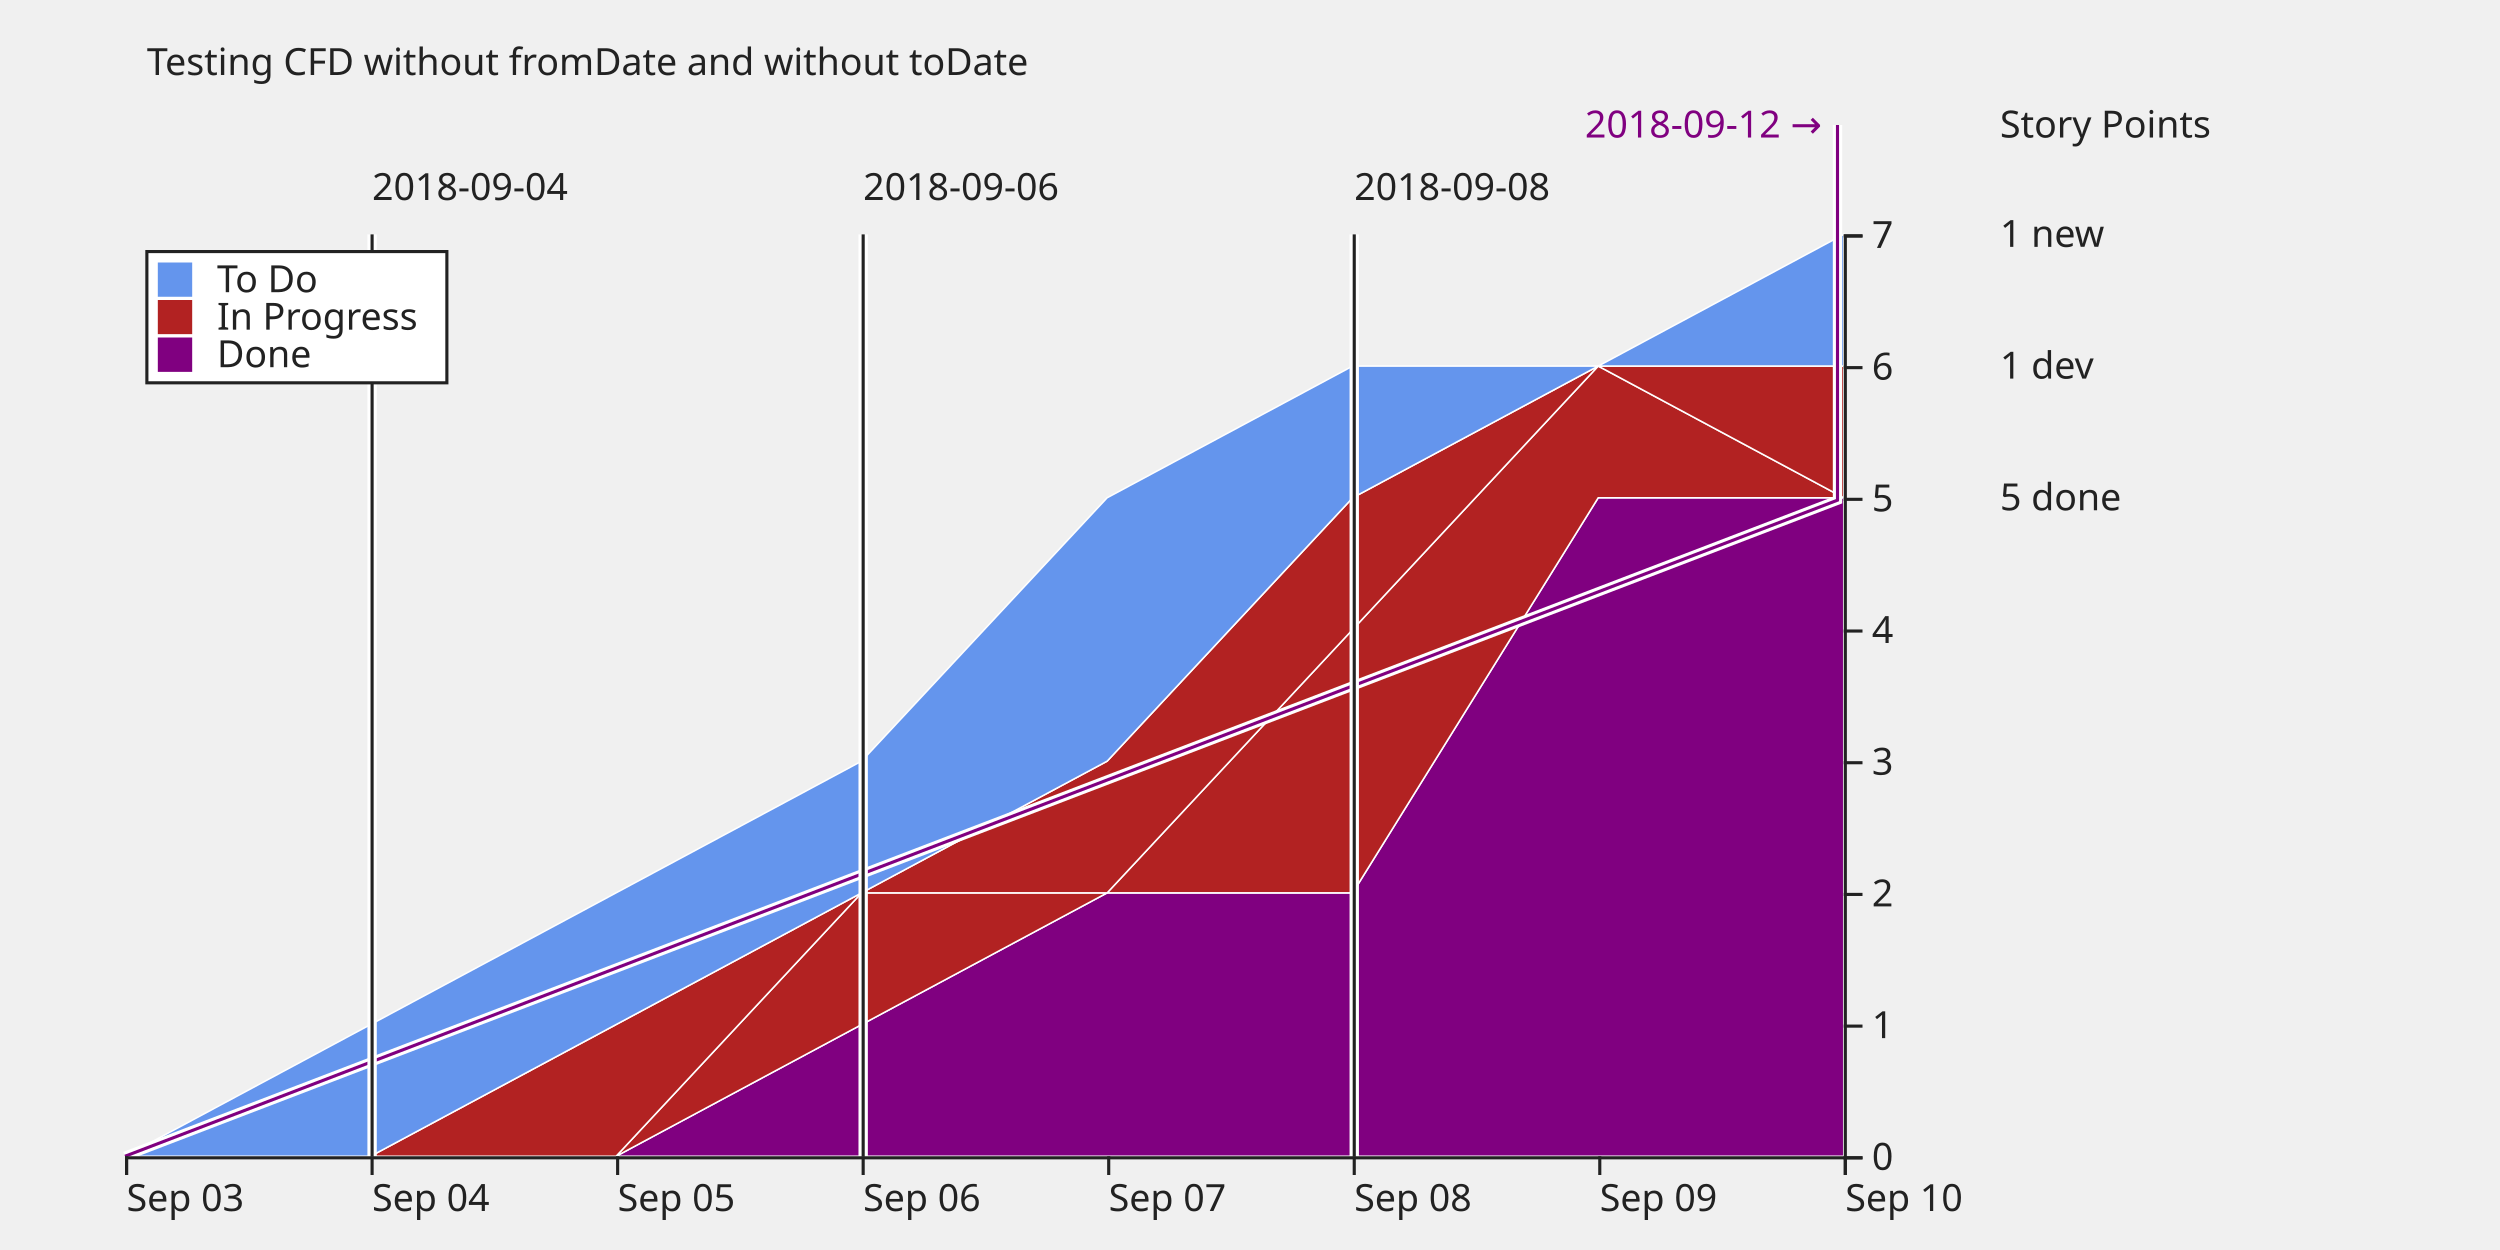
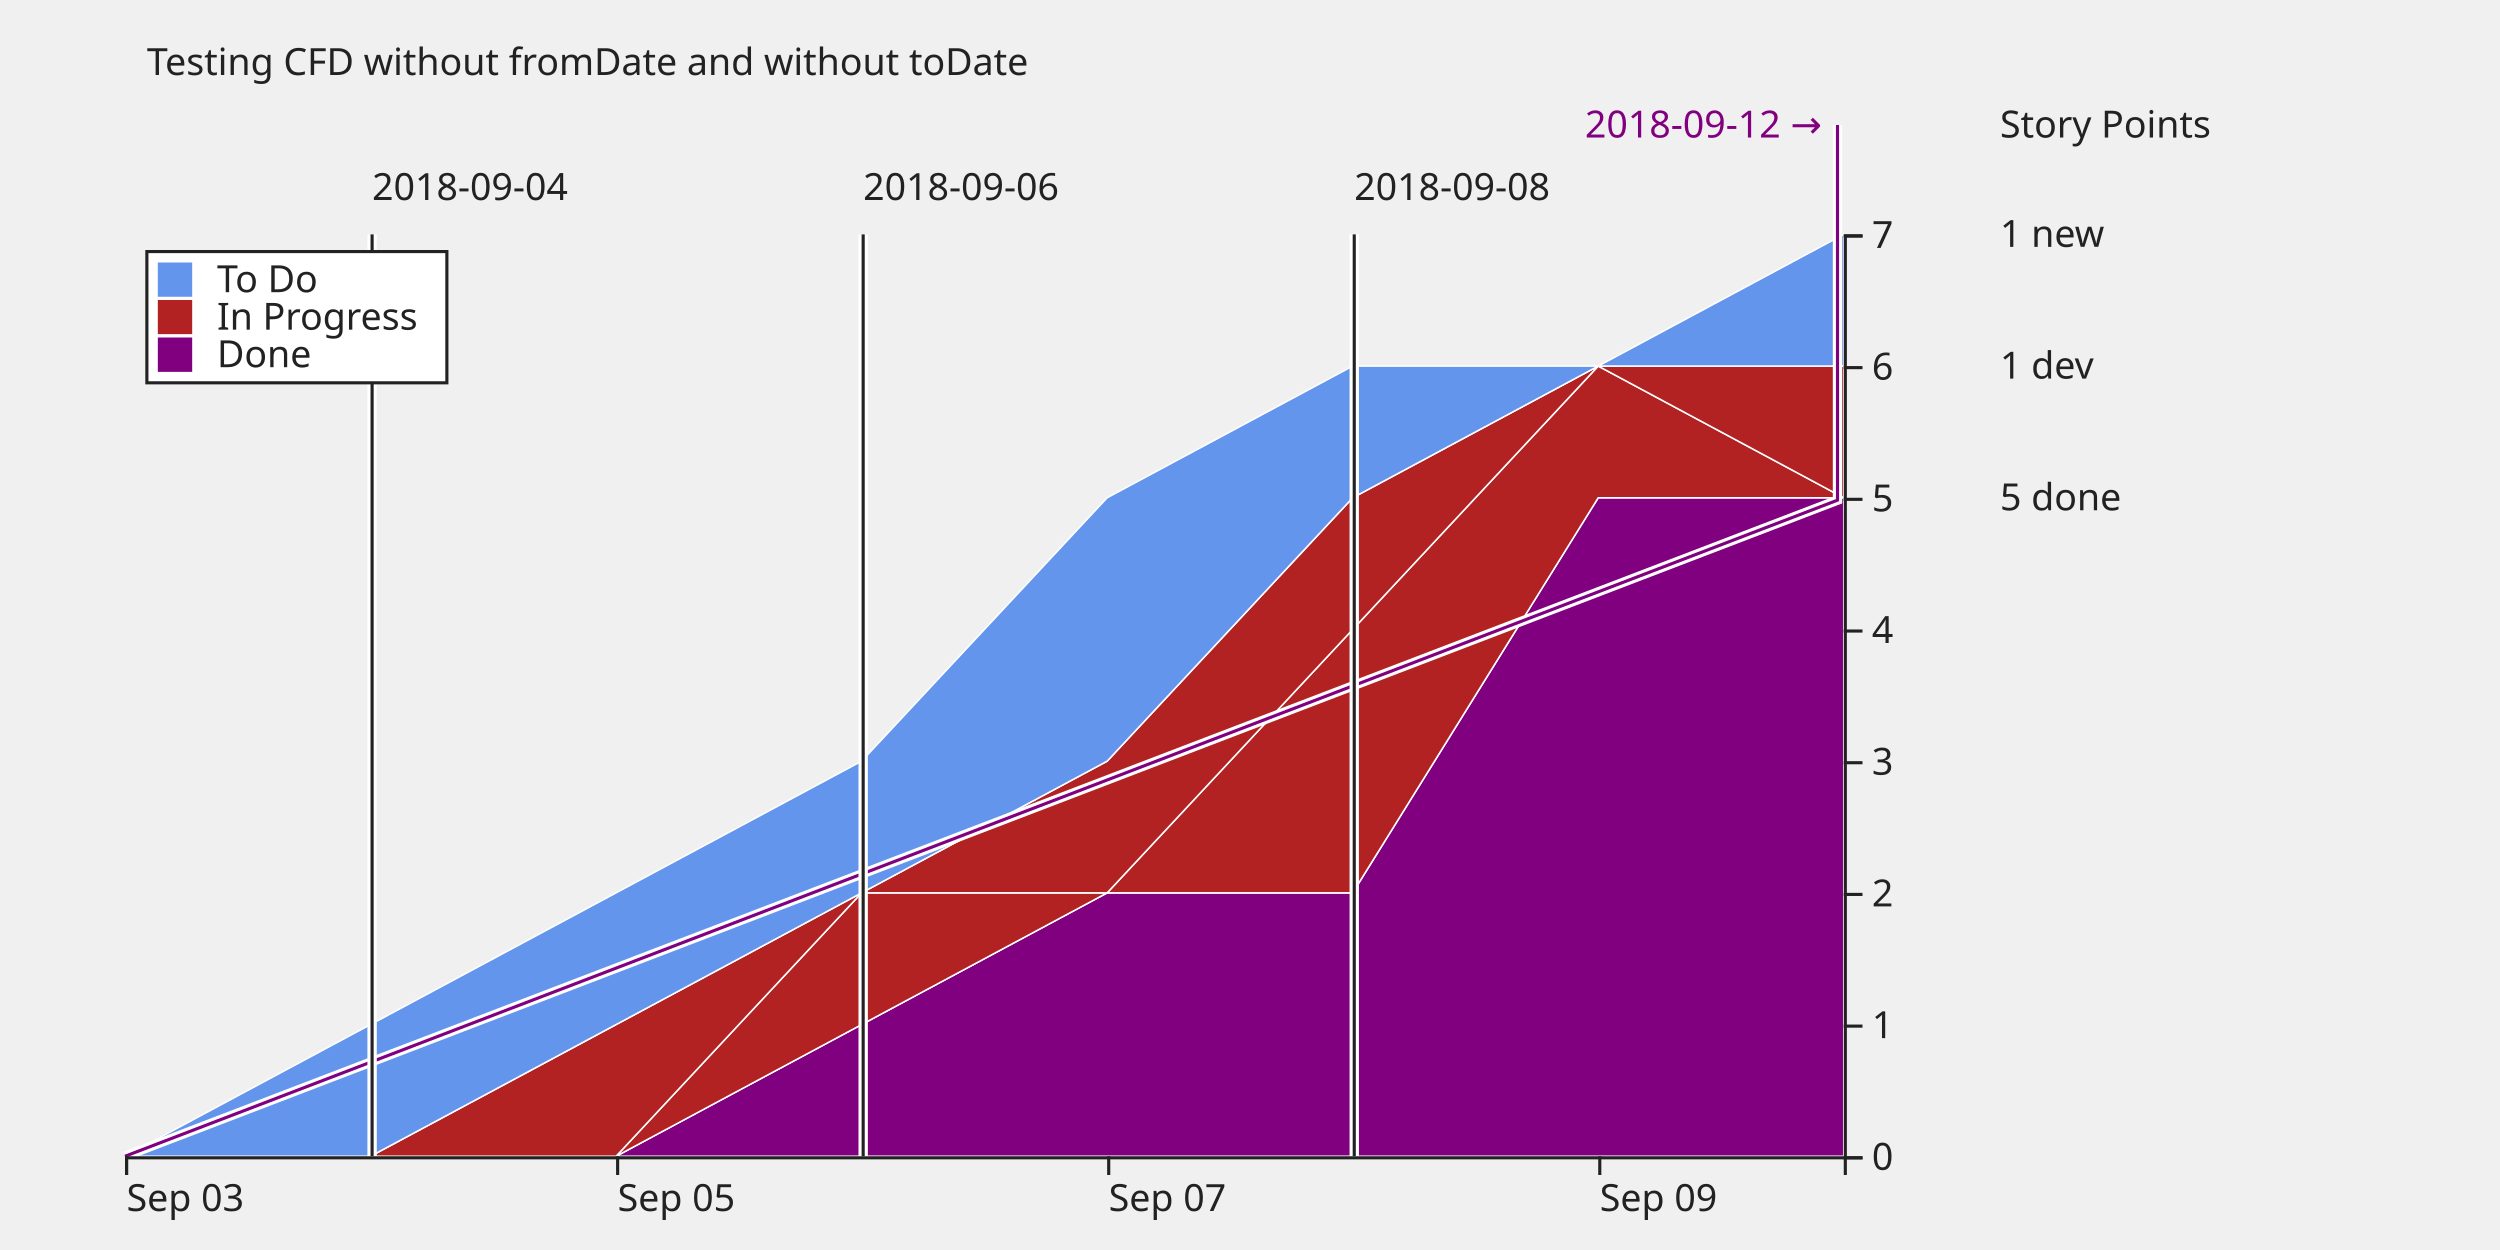
<svg xmlns="http://www.w3.org/2000/svg" width="800" height="400">
  <g transform="translate(40,75)">
    <g class="layer">
      <path class="area" style="fill: purple; stroke: #fff; stroke-width: .5;" d="M0,295L78.571,295L157.143,295L235.714,252.857L314.286,210.714L392.857,210.714L471.429,84.286L550,84.286L550,295L471.429,295L392.857,295L314.286,295L235.714,295L157.143,295L78.571,295L0,295Z" />
      <text x="600" y="84.286" dy="4px" font-size="12px" font-family="sans-serif" style="text-anchor: start; fill: #222;">5 done</text>
    </g>
    <g class="layer">
      <path class="area" style="fill: firebrick; stroke: #fff; stroke-width: .5;" d="M0,295L78.571,295L157.143,295L235.714,210.714L314.286,210.714L392.857,126.429L471.429,42.143L550,84.286L550,84.286L471.429,84.286L392.857,210.714L314.286,210.714L235.714,252.857L157.143,295L78.571,295L0,295Z" />
    </g>
    <g class="layer">
      <path class="area" style="fill: firebrick; stroke: #fff; stroke-width: .5;" d="M0,295L78.571,295L157.143,252.857L235.714,210.714L314.286,168.571L392.857,84.286L471.429,42.143L550,42.143L550,84.286L471.429,42.143L392.857,126.429L314.286,210.714L235.714,210.714L157.143,295L78.571,295L0,295Z" />
      <text x="600" y="42.143" dy="4px" font-size="12px" font-family="sans-serif" style="text-anchor: start; fill: #222;">1 dev</text>
    </g>
    <g class="layer">
      <path class="area" style="fill: cornflowerblue; stroke: #fff; stroke-width: .5;" d="M0,295L78.571,252.857L157.143,210.714L235.714,168.571L314.286,84.286L392.857,42.143L471.429,42.143L550,0L550,42.143L471.429,42.143L392.857,84.286L314.286,168.571L235.714,210.714L157.143,252.857L78.571,295L0,295Z" />
      <text x="600" y="0" dy="4px" font-size="12px" font-family="sans-serif" style="text-anchor: start; fill: #222;">1 new</text>
    </g>
    <path d="M0,295L548,85.052L548,-35" fill="none" style="stroke-width: 3; stroke: #fff;" />
    <path d="M0,295L548,85.052L548,-35" fill="none" style="stroke-width: 1; stroke: purple;" />
    <text x="543" y="-35" dy="4px" font-size="12" font-family="sans-serif" style="text-anchor: end; fill: purple;">2018-09-12 →</text>
    <line x1="79.071" y1="295" x2="79.071" y2="0" style="stroke-width: 3; stroke: #fff;" />
    <line x1="79.071" y1="295" x2="79.071" y2="0" style="stroke-width: 1; stroke: #222;" />
    <rect style="fill: #fff;" />
    <text x="79.071" y="-15" dy="4px" font-size="12px" font-family="sans-serif" style="fill: #222; text-anchor: start;">2018-09-04</text>
    <line x1="236.214" y1="295" x2="236.214" y2="0" style="stroke-width: 3; stroke: #fff;" />
    <line x1="236.214" y1="295" x2="236.214" y2="0" style="stroke-width: 1; stroke: #222;" />
    <rect style="fill: #fff;" />
    <text x="236.214" y="-15" dy="4px" font-size="12px" font-family="sans-serif" style="fill: #222; text-anchor: start;">2018-09-06</text>
    <line x1="393.357" y1="295" x2="393.357" y2="0" style="stroke-width: 3; stroke: #fff;" />
    <line x1="393.357" y1="295" x2="393.357" y2="0" style="stroke-width: 1; stroke: #222;" />
    <rect style="fill: #fff;" />
    <text x="393.357" y="-15" dy="4px" font-size="12px" font-family="sans-serif" style="fill: #222; text-anchor: start;">2018-09-08</text>
    <g transform="translate(0,295)" fill="none" font-size="10" font-family="sans-serif" text-anchor="middle">
      <path class="domain" stroke="currentColor" d="M0.5,6V0.5H550.5V6" style="stroke: #222;" />
      <g class="tick" opacity="1" transform="translate(0.5,0)">
        <line stroke="currentColor" y2="6" style="stroke: #222;" />
        <text fill="currentColor" y="9" dy="0.71em" style="fill: #222; text-anchor: start;" font-size="12px" font-family="sans-serif">Sep 03</text>
      </g>
-       <g class="tick" opacity="1" transform="translate(79.07143,0)">
-         <line stroke="currentColor" y2="6" style="stroke: #222;" />
-         <text fill="currentColor" y="9" dy="0.71em" style="fill: #222; text-anchor: start;" font-size="12px" font-family="sans-serif">Sep 04</text>
-       </g>
      <g class="tick" opacity="1" transform="translate(157.6429,0)">
        <line stroke="currentColor" y2="6" style="stroke: #222;" />
        <text fill="currentColor" y="9" dy="0.71em" style="fill: #222; text-anchor: start;" font-size="12px" font-family="sans-serif">Sep 05</text>
-       </g>
-       <g class="tick" opacity="1" transform="translate(236.2143,0)">
-         <line stroke="currentColor" y2="6" style="stroke: #222;" />
-         <text fill="currentColor" y="9" dy="0.71em" style="fill: #222; text-anchor: start;" font-size="12px" font-family="sans-serif">Sep 06</text>
      </g>
      <g class="tick" opacity="1" transform="translate(314.7857,0)">
        <line stroke="currentColor" y2="6" style="stroke: #222;" />
        <text fill="currentColor" y="9" dy="0.71em" style="fill: #222; text-anchor: start;" font-size="12px" font-family="sans-serif">Sep 07</text>
      </g>
-       <g class="tick" opacity="1" transform="translate(393.3571,0)">
-         <line stroke="currentColor" y2="6" style="stroke: #222;" />
-         <text fill="currentColor" y="9" dy="0.71em" style="fill: #222; text-anchor: start;" font-size="12px" font-family="sans-serif">Sep 08</text>
-       </g>
      <g class="tick" opacity="1" transform="translate(471.9286,0)">
        <line stroke="currentColor" y2="6" style="stroke: #222;" />
        <text fill="currentColor" y="9" dy="0.71em" style="fill: #222; text-anchor: start;" font-size="12px" font-family="sans-serif">Sep 09</text>
-       </g>
-       <g class="tick" opacity="1" transform="translate(550.5,0)">
-         <line stroke="currentColor" y2="6" style="stroke: #222;" />
-         <text fill="currentColor" y="9" dy="0.71em" style="fill: #222; text-anchor: start;" font-size="12px" font-family="sans-serif">Sep 10</text>
      </g>
    </g>
    <g transform="translate(550 ,0)" fill="none" font-size="10" font-family="sans-serif" text-anchor="start">
      <path class="domain" stroke="currentColor" d="M6,295.5H0.5V0.5H6" style="stroke: #222;" />
      <g class="tick" opacity="1" transform="translate(0,295.5)">
        <line stroke="currentColor" x2="6" style="stroke: #222;" />
        <text fill="currentColor" x="9" dy="0.32em" style="fill: #222;" text-anchor="start" font-size="12px" font-family="sans-serif">0</text>
      </g>
      <g class="tick" opacity="1" transform="translate(0,253.3571)">
        <line stroke="currentColor" x2="6" style="stroke: #222;" />
        <text fill="currentColor" x="9" dy="0.32em" style="fill: #222;" text-anchor="start" font-size="12px" font-family="sans-serif">1</text>
      </g>
      <g class="tick" opacity="1" transform="translate(0,211.2143)">
        <line stroke="currentColor" x2="6" style="stroke: #222;" />
        <text fill="currentColor" x="9" dy="0.32em" style="fill: #222;" text-anchor="start" font-size="12px" font-family="sans-serif">2</text>
      </g>
      <g class="tick" opacity="1" transform="translate(0,169.0714)">
        <line stroke="currentColor" x2="6" style="stroke: #222;" />
        <text fill="currentColor" x="9" dy="0.32em" style="fill: #222;" text-anchor="start" font-size="12px" font-family="sans-serif">3</text>
      </g>
      <g class="tick" opacity="1" transform="translate(0,126.9286)">
        <line stroke="currentColor" x2="6" style="stroke: #222;" />
        <text fill="currentColor" x="9" dy="0.32em" style="fill: #222;" text-anchor="start" font-size="12px" font-family="sans-serif">4</text>
      </g>
      <g class="tick" opacity="1" transform="translate(0,84.78571)">
        <line stroke="currentColor" x2="6" style="stroke: #222;" />
        <text fill="currentColor" x="9" dy="0.32em" style="fill: #222;" text-anchor="start" font-size="12px" font-family="sans-serif">5</text>
      </g>
      <g class="tick" opacity="1" transform="translate(0,42.64286)">
        <line stroke="currentColor" x2="6" style="stroke: #222;" />
        <text fill="currentColor" x="9" dy="0.32em" style="fill: #222;" text-anchor="start" font-size="12px" font-family="sans-serif">6</text>
      </g>
      <g class="tick" opacity="1" transform="translate(0,0.5)">
        <line stroke="currentColor" x2="6" style="stroke: #222;" />
        <text fill="currentColor" x="9" dy="0.32em" style="fill: #222;" text-anchor="start" font-size="12px" font-family="sans-serif">7</text>
      </g>
    </g>
    <text x="7" y="-55" dy="4px" font-size="12px" font-family="sans-serif" style="text-anchor: start; fill: #222;">Testing CFD without fromDate and without toDate</text>
    <rect x="7" y="5.5" width="96" height="42" style="fill: #fff; stroke: #222;" />
    <rect x="10" y="8.5" width="12" height="12" style="fill: cornflowerblue; stroke: #fff;" />
    <text x="29.44" y="14.5" dy="4px" font-size="12px" font-family="sans-serif" style="text-anchor: start; fill: #222;">To Do</text>
    <rect x="10" y="20.5" width="12" height="12" style="fill: firebrick; stroke: #fff;" />
    <text x="29.44" y="26.5" dy="4px" font-size="12px" font-family="sans-serif" style="text-anchor: start; fill: #222;">In Progress</text>
    <rect x="10" y="32.5" width="12" height="12" style="fill: purple; stroke: #fff;" />
    <text x="29.44" y="38.5" dy="4px" font-size="12px" font-family="sans-serif" style="text-anchor: start; fill: #222;">Done</text>
    <text x="600" y="-35" dy="4px" font-size="12px" font-family="sans-serif" style="text-anchor: start; fill: #222;">Story Points</text>
    <rect fill="#fff" stroke="#222" class="focus-item" width="12" height="12" style="display: none;" />
    <text dy="4px" font-size="12px" font-family="sans-serif" style="text-anchor: start; fill: #222; display: none;" />
    <text dy="4px" font-size="12px" font-family="sans-serif" style="text-anchor: start; fill: #222; display: none;" />
    <text dy="4px" font-size="12px" font-family="sans-serif" style="text-anchor: start; fill: #222; display: none;" />
    <text dy="4px" font-size="12px" font-family="sans-serif" style="text-anchor: start; fill: #222; display: none;" />
    <text dy="4px" font-size="12px" font-family="sans-serif" style="text-anchor: start; fill: #222; display: none;" />
    <text dy="4px" font-size="12px" font-family="sans-serif" style="text-anchor: start; fill: #222; display: none;" />
    <text dy="4px" font-size="12px" font-family="sans-serif" style="text-anchor: start; fill: #222; display: none;" />
    <text dy="4px" font-size="12px" font-family="sans-serif" style="text-anchor: start; fill: #222; display: none;" />
    <text dy="4px" font-size="12px" font-family="sans-serif" style="text-anchor: start; fill: #222; display: none;" />
    <text dy="4px" font-size="12px" font-family="sans-serif" style="text-anchor: start; fill: #222; display: none;" />
    <text dy="4px" font-size="12px" font-family="sans-serif" style="text-anchor: start; fill: #222; display: none;" />
    <text dy="4px" font-size="12px" font-family="sans-serif" style="text-anchor: start; fill: #222; display: none;" />
    <text dy="4px" font-size="12px" font-family="sans-serif" style="text-anchor: start; fill: #222; display: none;" />
    <text dy="4px" font-size="12px" font-family="sans-serif" style="text-anchor: start; fill: #222; display: none;" />
    <text dy="4px" font-size="12px" font-family="sans-serif" style="text-anchor: start; fill: #222; display: none;" />
    <text dy="4px" font-size="12px" font-family="sans-serif" style="text-anchor: start; fill: #222; display: none;" />
    <text dy="4px" font-size="12px" font-family="sans-serif" style="text-anchor: start; fill: #222; display: none;" />
    <text dy="4px" font-size="12px" font-family="sans-serif" style="text-anchor: start; fill: #222; display: none;" />
    <text dy="4px" font-size="12px" font-family="sans-serif" style="text-anchor: start; fill: #222; display: none;" />
    <text dy="4px" font-size="12px" font-family="sans-serif" style="text-anchor: start; fill: #222; display: none;" />
    <text dy="4px" font-size="12px" font-family="sans-serif" style="text-anchor: start; fill: #222; display: none;" />
    <text dy="4px" font-size="12px" font-family="sans-serif" style="text-anchor: start; fill: #222; display: none;" />
    <text dy="4px" font-size="12px" font-family="sans-serif" style="text-anchor: start; fill: #222; display: none;" />
    <text dy="4px" font-size="12px" font-family="sans-serif" style="text-anchor: start; fill: #222; display: none;" />
    <text dy="4px" font-size="12px" font-family="sans-serif" style="text-anchor: start; fill: #222; display: none;" />
    <text dy="4px" font-size="12px" font-family="sans-serif" style="text-anchor: start; fill: #222; display: none;" />
    <text dy="4px" font-size="12px" font-family="sans-serif" style="text-anchor: start; fill: #222; display: none;" />
    <text dy="4px" font-size="12px" font-family="sans-serif" style="text-anchor: start; fill: #222; display: none;" />
    <text dy="4px" font-size="12px" font-family="sans-serif" style="text-anchor: start; fill: #222; display: none;" />
    <text dy="4px" font-size="12px" font-family="sans-serif" style="text-anchor: start; fill: #222; display: none;" />
    <text dy="4px" font-size="12px" font-family="sans-serif" style="text-anchor: start; fill: #222; display: none;" />
    <text dy="4px" font-size="12px" font-family="sans-serif" style="text-anchor: start; fill: #222; display: none;" />
    <text dy="4px" font-size="12px" font-family="sans-serif" style="text-anchor: start; fill: #222; display: none;" />
    <text dy="4px" font-size="12px" font-family="sans-serif" style="text-anchor: start; fill: #222; display: none;" />
    <text dy="4px" font-size="12px" font-family="sans-serif" style="text-anchor: start; fill: #222; display: none;" />
    <text dy="4px" font-size="12px" font-family="sans-serif" style="text-anchor: start; fill: #222; display: none;" />
    <text dy="4px" font-size="12px" font-family="sans-serif" style="text-anchor: start; fill: #222; display: none;" />
    <text dy="4px" font-size="12px" font-family="sans-serif" style="text-anchor: start; fill: #222; display: none;" />
    <text dy="4px" font-size="12px" font-family="sans-serif" style="text-anchor: start; fill: #222; display: none;" />
    <text dy="4px" font-size="12px" font-family="sans-serif" style="text-anchor: start; fill: #222; display: none;" />
    <line style="display: none; stroke-width: 3; stroke: #fff;" />
    <line style="display: none; stroke-width: 1; stroke: #222;" />
    <rect width="760" height="295" fill="transparent" />
  </g>
</svg>
